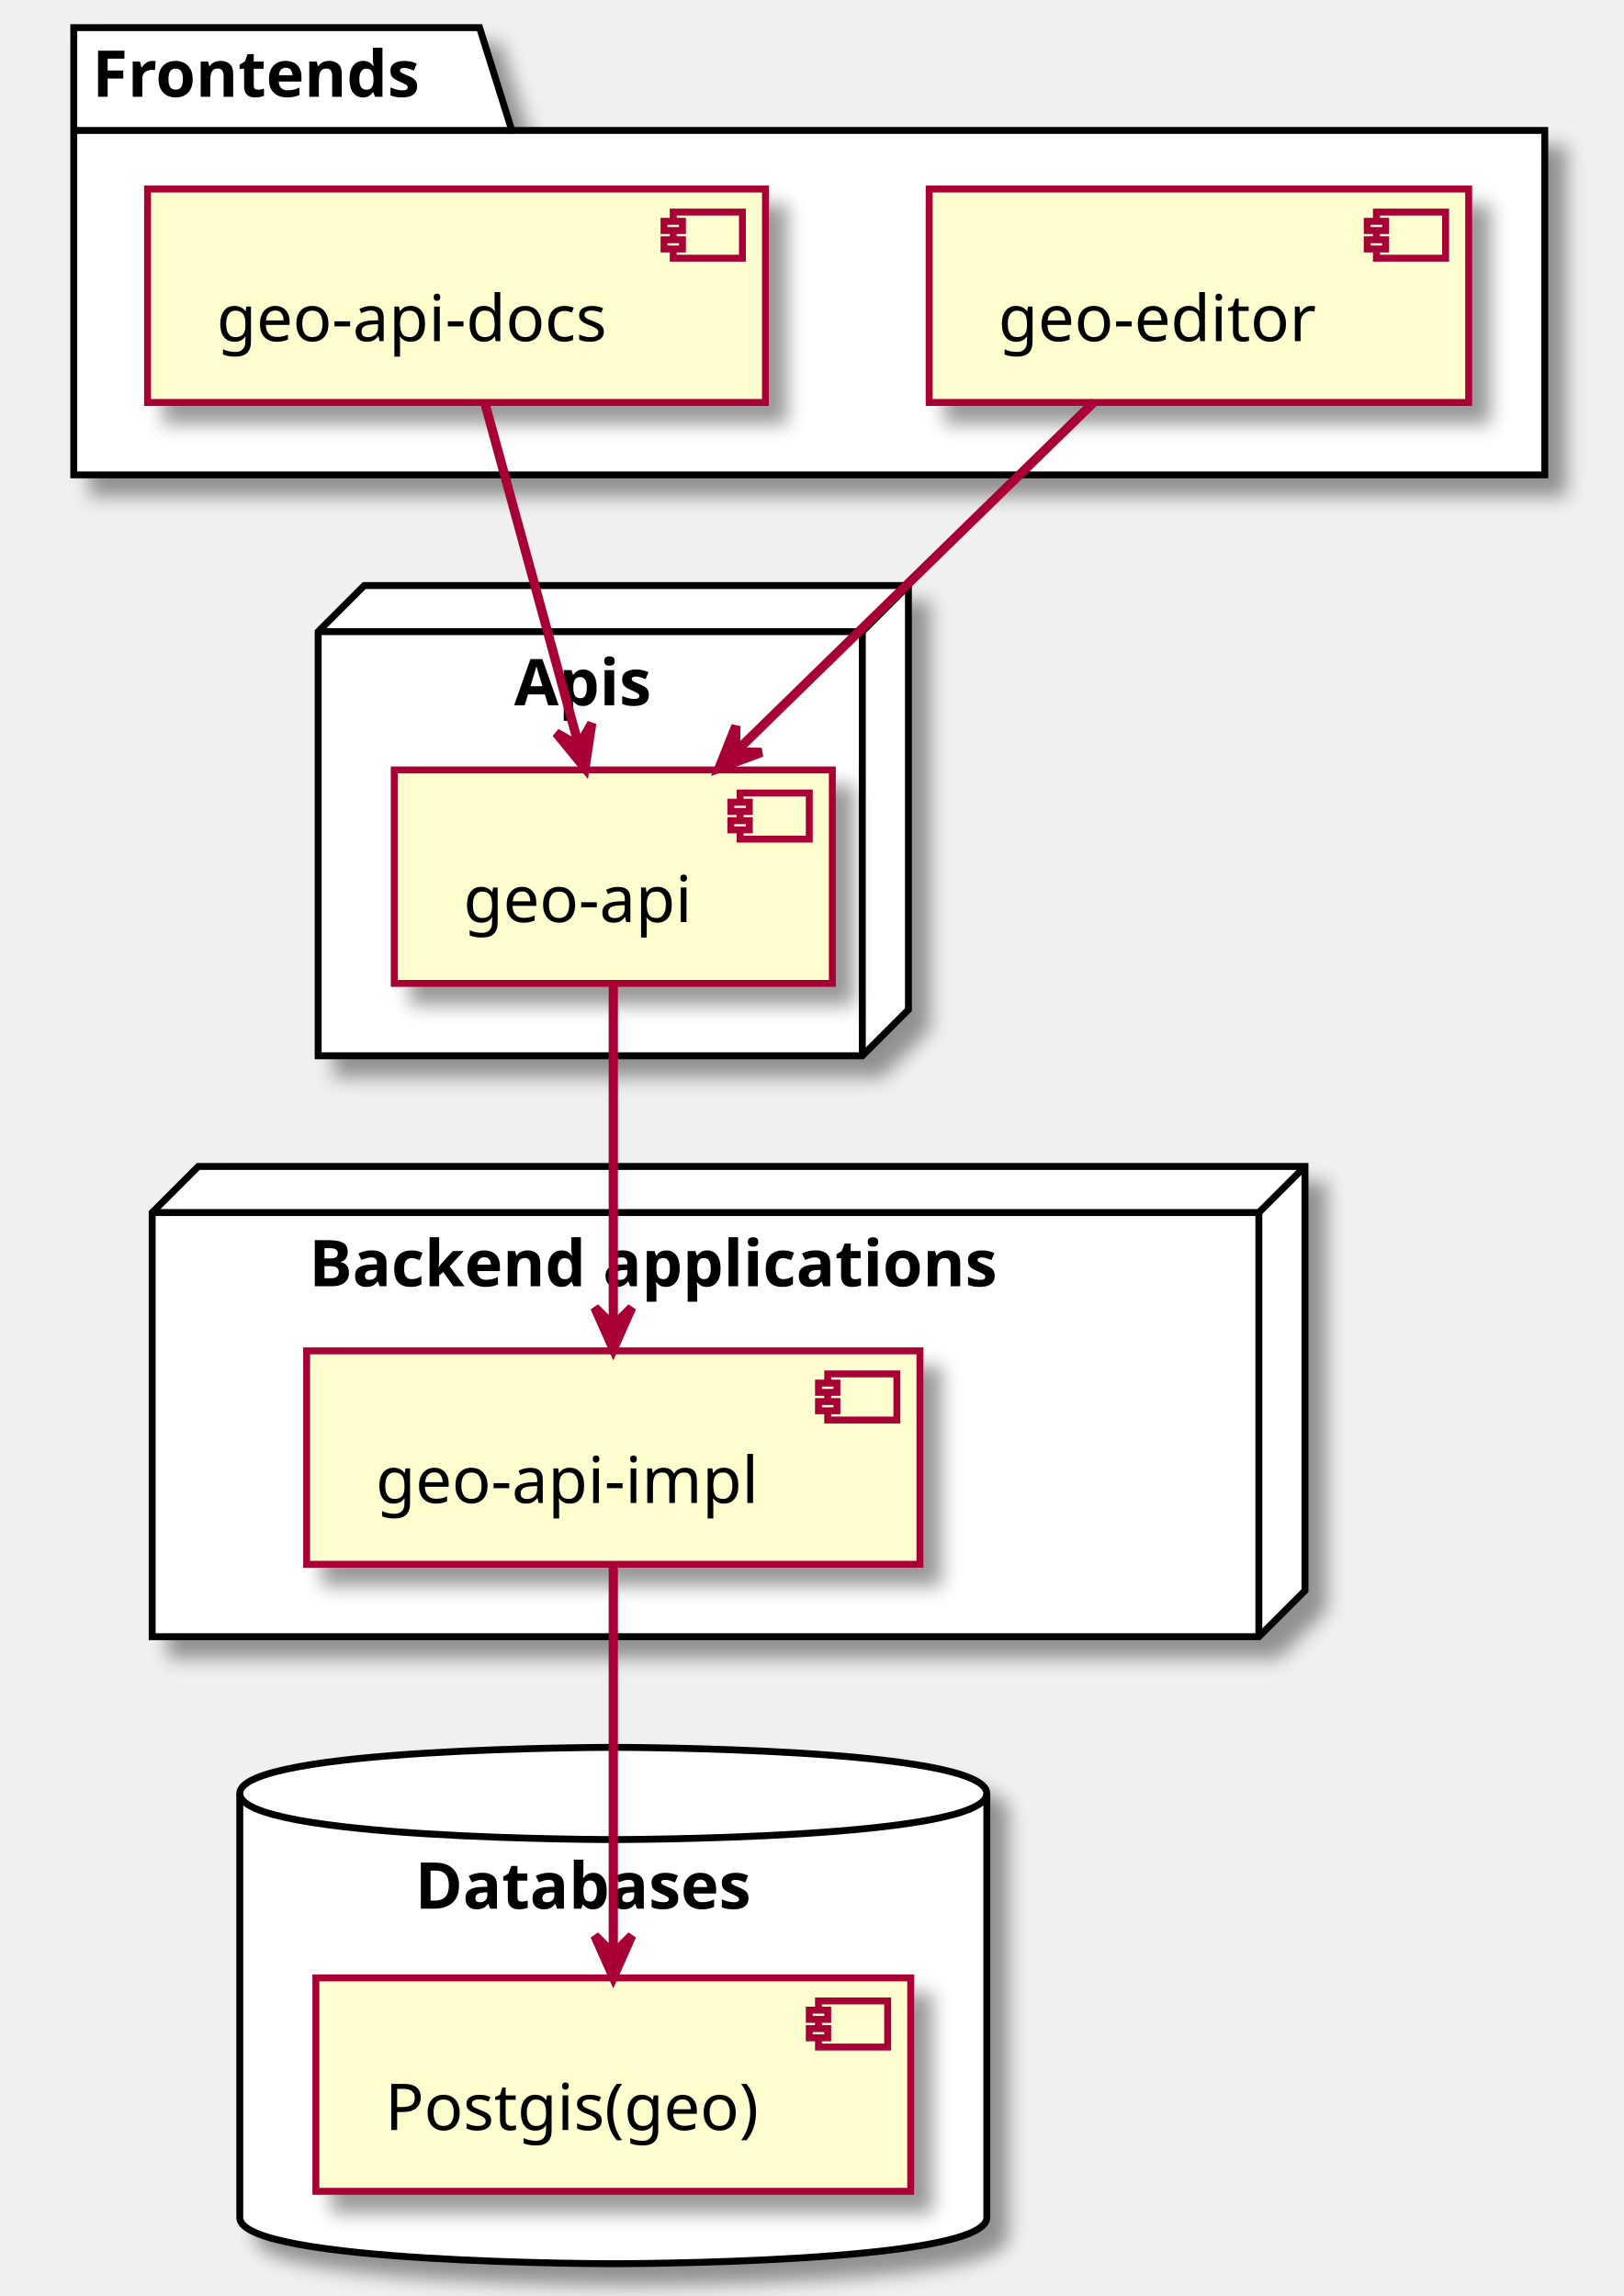
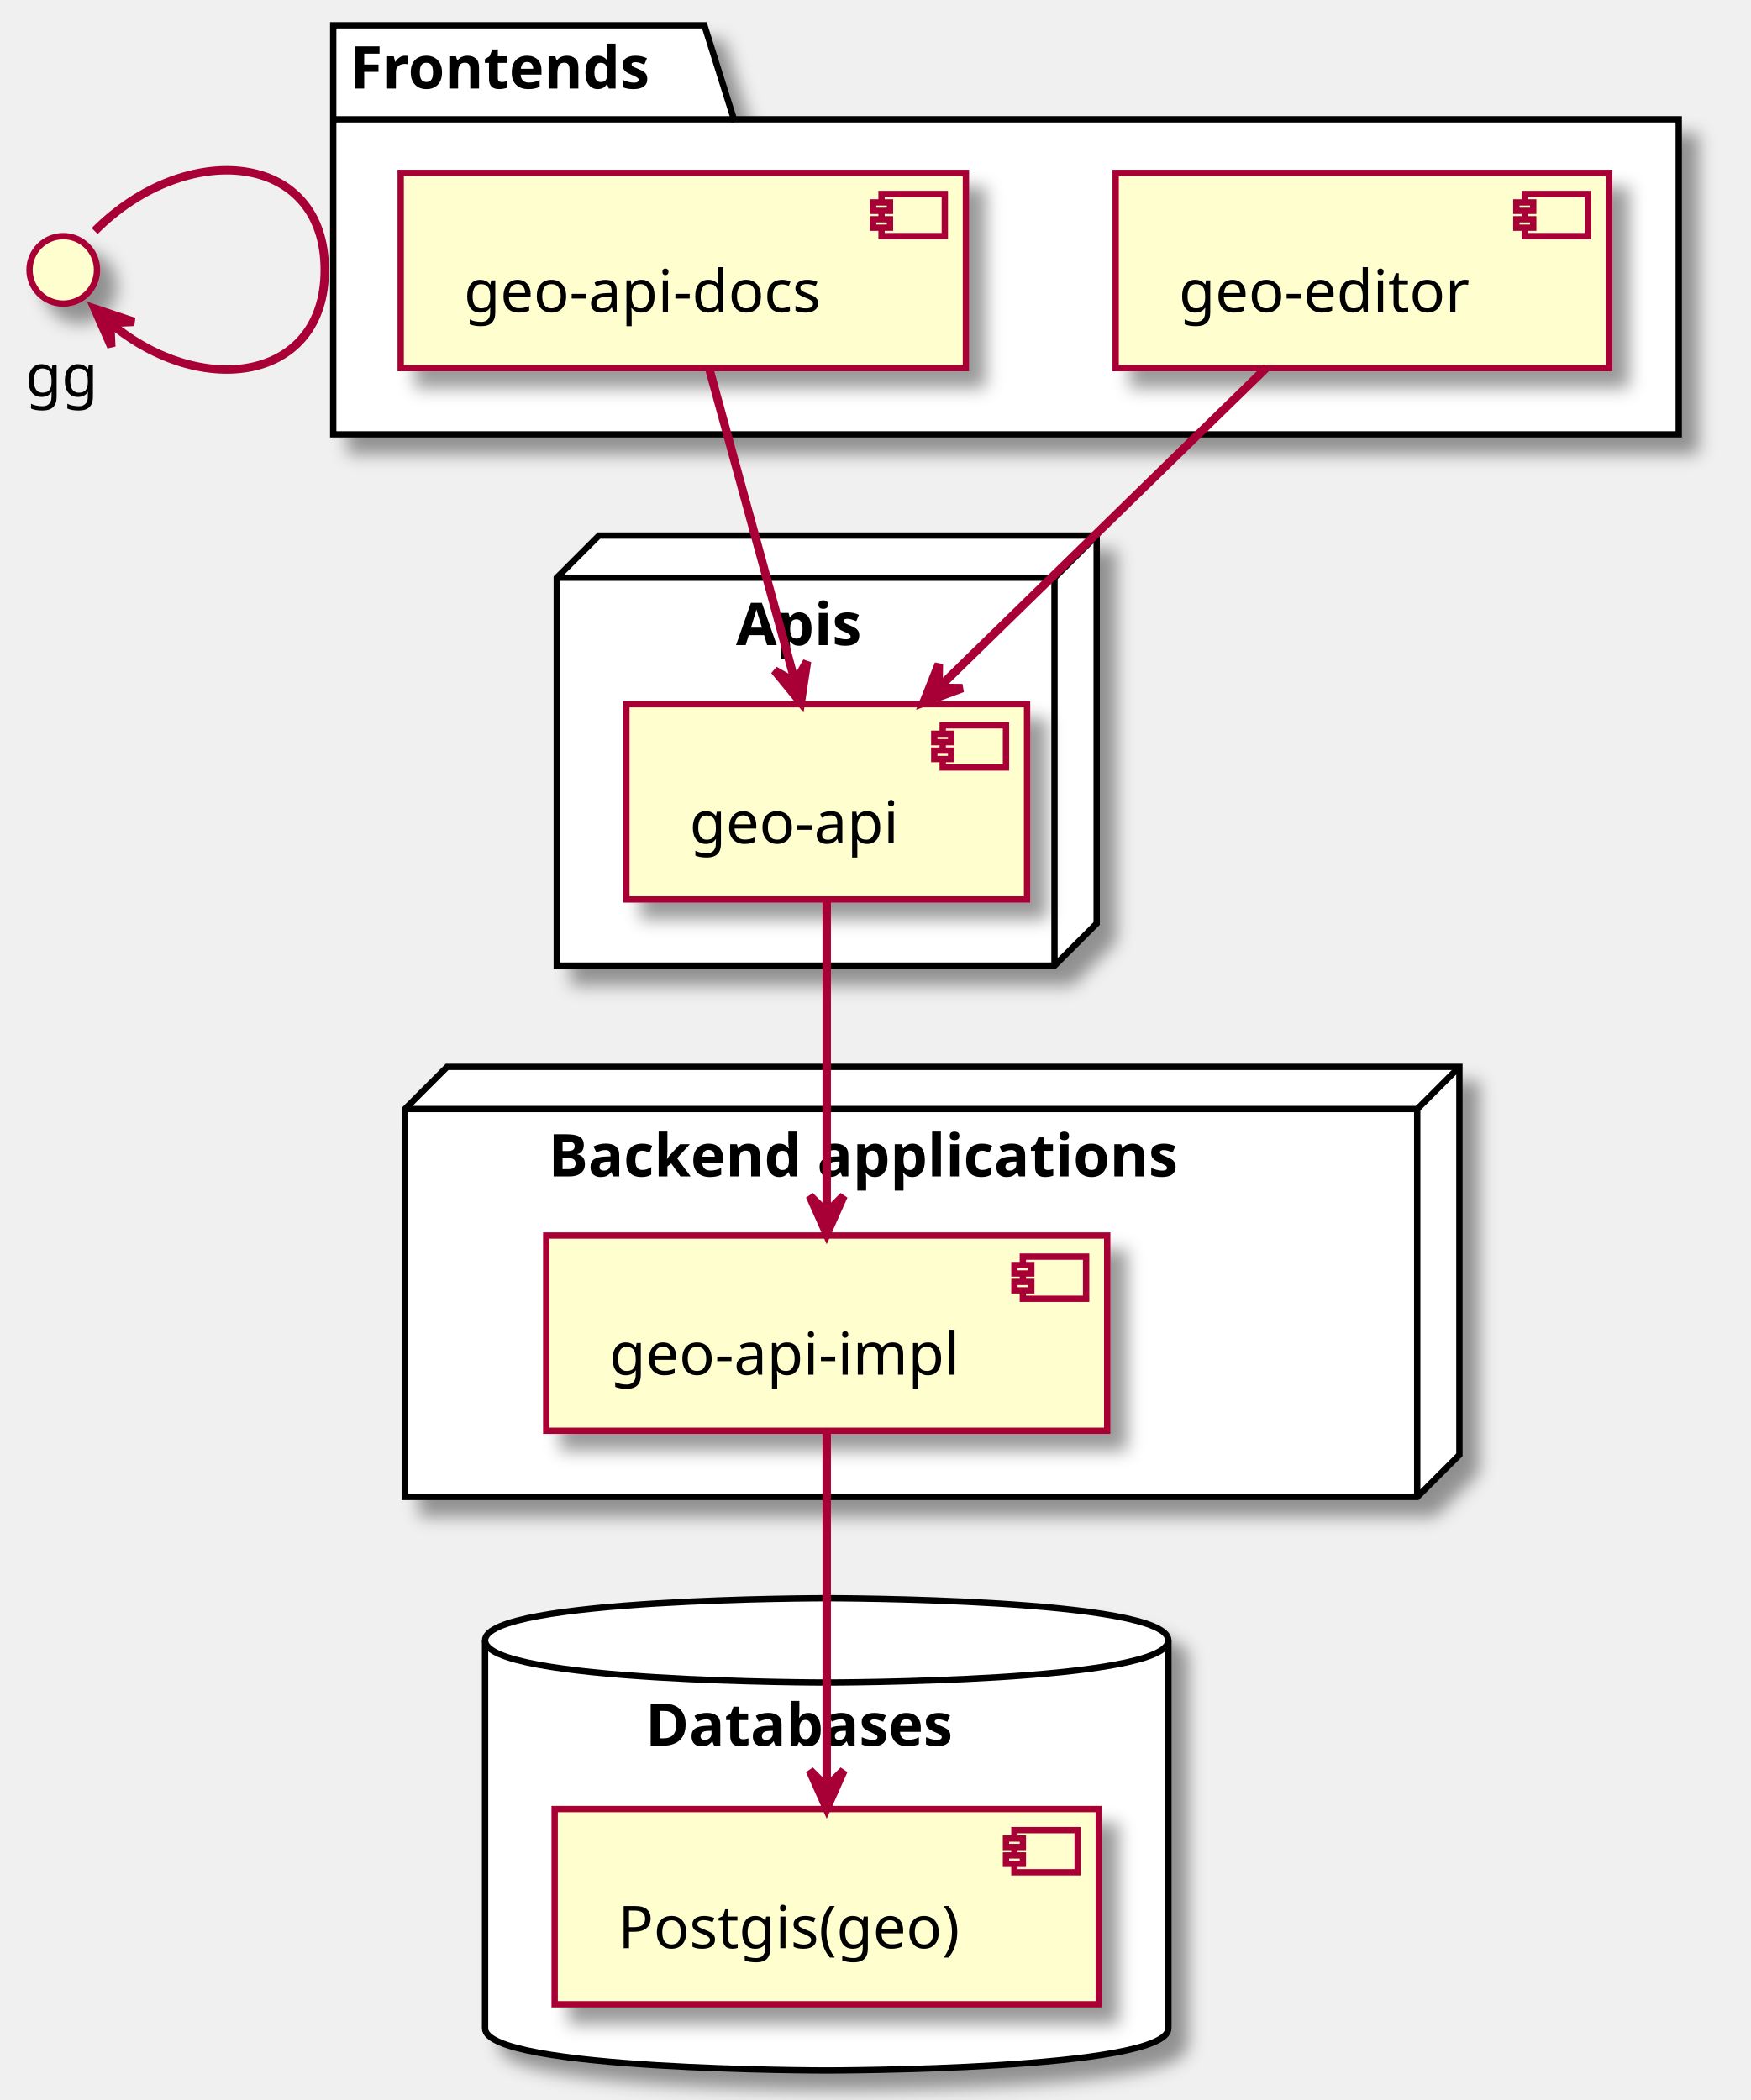
- <svg xmlns="http://www.w3.org/2000/svg" contentScriptType="application/ecmascript" contentStyleType="text/css" height="498px" preserveAspectRatio="none" style="width:352px;height:498px;" version="1.1" viewBox="0 0 352 498" width="352px" zoomAndPan="magnify">
+ <svg xmlns="http://www.w3.org/2000/svg" contentScriptType="application/ecmascript" contentStyleType="text/css" height="498px" preserveAspectRatio="none" style="width:415px;height:498px;" version="1.1" viewBox="0 0 415 498" width="415px" zoomAndPan="magnify">
  <defs>
-     <filter height="300%" id="f1jj9fj0i1s2on" width="300%" x="-1" y="-1">
+     <filter height="300%" id="f1ppqsqglywoie" width="300%" x="-1" y="-1">
      <feGaussianBlur result="blurOut" stdDeviation="2.0" />
      <feColorMatrix in="blurOut" result="blurOut2" type="matrix" values="0 0 0 0 0 0 0 0 0 0 0 0 0 0 0 0 0 0 .4 0" />
      <feOffset dx="4.0" dy="4.0" in="blurOut2" result="blurOut3" />
      <feBlend in="SourceGraphic" in2="blurOut3" mode="normal" />
    </filter>
  </defs>
  <g>
-     <polygon fill="#FFFFFF" filter="url(#f1jj9fj0i1s2on)" points="16,6,104,6,111,28.297,335,28.297,335,103,16,103,16,6" style="stroke: #000000; stroke-width: 1.5;" />
-     <line style="stroke: #000000; stroke-width: 1.5;" x1="16" x2="111" y1="28.297" y2="28.297" />
-     <text fill="#000000" font-family="sans-serif" font-size="14" font-weight="bold" lengthAdjust="spacingAndGlyphs" textLength="82" x="20" y="20.995">Frontends</text>
-     <polygon fill="#FFFFFF" filter="url(#f1jj9fj0i1s2on)" points="69,137,79,127,197,127,197,219,187,229,69,229,69,137" style="stroke: #000000; stroke-width: 1.5;" />
-     <line style="stroke: #000000; stroke-width: 1.5;" x1="187" x2="197" y1="137" y2="127" />
-     <line style="stroke: #000000; stroke-width: 1.5;" x1="69" x2="187" y1="137" y2="137" />
-     <line style="stroke: #000000; stroke-width: 1.5;" x1="187" x2="187" y1="137" y2="229" />
-     <text fill="#000000" font-family="sans-serif" font-size="14" font-weight="bold" lengthAdjust="spacingAndGlyphs" textLength="35" x="111.5" y="152.995">Apis</text>
-     <polygon fill="#FFFFFF" filter="url(#f1jj9fj0i1s2on)" points="33,263,43,253,283,253,283,345,273,355,33,355,33,263" style="stroke: #000000; stroke-width: 1.5;" />
-     <line style="stroke: #000000; stroke-width: 1.5;" x1="273" x2="283" y1="263" y2="253" />
-     <line style="stroke: #000000; stroke-width: 1.5;" x1="33" x2="273" y1="263" y2="263" />
-     <line style="stroke: #000000; stroke-width: 1.5;" x1="273" x2="273" y1="263" y2="355" />
-     <text fill="#000000" font-family="sans-serif" font-size="14" font-weight="bold" lengthAdjust="spacingAndGlyphs" textLength="174" x="67" y="278.995">Backend applications</text>
-     <path d="M52,389 C52,379 133,379 133,379 C133,379 214,379 214,389 L214,481 C214,491 133,491 133,491 C133,491 52,491 52,481 L52,389 " fill="#FFFFFF" filter="url(#f1jj9fj0i1s2on)" style="stroke: #000000; stroke-width: 1.5;" />
-     <path d="M52,389 C52,399 133,399 133,399 C133,399 214,399 214,389 " fill="none" style="stroke: #000000; stroke-width: 1.5;" />
-     <text fill="#000000" font-family="sans-serif" font-size="14" font-weight="bold" lengthAdjust="spacingAndGlyphs" textLength="86" x="90" y="413.995">Databases</text>
-     <rect fill="#FEFECE" filter="url(#f1jj9fj0i1s2on)" height="46.297" style="stroke: #A80036; stroke-width: 1.5;" width="117" x="201.5" y="41" />
-     <rect fill="#FEFECE" height="10" style="stroke: #A80036; stroke-width: 1.5;" width="15" x="298.5" y="46" />
-     <rect fill="#FEFECE" height="2" style="stroke: #A80036; stroke-width: 1.5;" width="4" x="296.5" y="48" />
-     <rect fill="#FEFECE" height="2" style="stroke: #A80036; stroke-width: 1.5;" width="4" x="296.5" y="52" />
-     <text fill="#000000" font-family="sans-serif" font-size="14" lengthAdjust="spacingAndGlyphs" textLength="77" x="216.5" y="73.995">geo-editor</text>
-     <rect fill="#FEFECE" filter="url(#f1jj9fj0i1s2on)" height="46.297" style="stroke: #A80036; stroke-width: 1.5;" width="134" x="32" y="41" />
-     <rect fill="#FEFECE" height="10" style="stroke: #A80036; stroke-width: 1.5;" width="15" x="146" y="46" />
-     <rect fill="#FEFECE" height="2" style="stroke: #A80036; stroke-width: 1.5;" width="4" x="144" y="48" />
-     <rect fill="#FEFECE" height="2" style="stroke: #A80036; stroke-width: 1.5;" width="4" x="144" y="52" />
-     <text fill="#000000" font-family="sans-serif" font-size="14" lengthAdjust="spacingAndGlyphs" textLength="94" x="47" y="73.995">geo-api-docs</text>
-     <rect fill="#FEFECE" filter="url(#f1jj9fj0i1s2on)" height="46.297" style="stroke: #A80036; stroke-width: 1.5;" width="95" x="85.5" y="167" />
-     <rect fill="#FEFECE" height="10" style="stroke: #A80036; stroke-width: 1.5;" width="15" x="160.5" y="172" />
-     <rect fill="#FEFECE" height="2" style="stroke: #A80036; stroke-width: 1.5;" width="4" x="158.5" y="174" />
-     <rect fill="#FEFECE" height="2" style="stroke: #A80036; stroke-width: 1.5;" width="4" x="158.5" y="178" />
-     <text fill="#000000" font-family="sans-serif" font-size="14" lengthAdjust="spacingAndGlyphs" textLength="55" x="100.5" y="199.995">geo-api</text>
-     <rect fill="#FEFECE" filter="url(#f1jj9fj0i1s2on)" height="46.297" style="stroke: #A80036; stroke-width: 1.5;" width="133" x="66.5" y="293" />
-     <rect fill="#FEFECE" height="10" style="stroke: #A80036; stroke-width: 1.5;" width="15" x="179.5" y="298" />
-     <rect fill="#FEFECE" height="2" style="stroke: #A80036; stroke-width: 1.5;" width="4" x="177.5" y="300" />
-     <rect fill="#FEFECE" height="2" style="stroke: #A80036; stroke-width: 1.5;" width="4" x="177.5" y="304" />
-     <text fill="#000000" font-family="sans-serif" font-size="14" lengthAdjust="spacingAndGlyphs" textLength="93" x="81.5" y="325.995">geo-api-impl</text>
-     <rect fill="#FEFECE" filter="url(#f1jj9fj0i1s2on)" height="46.297" style="stroke: #A80036; stroke-width: 1.5;" width="129" x="68.5" y="429" />
-     <rect fill="#FEFECE" height="10" style="stroke: #A80036; stroke-width: 1.5;" width="15" x="177.5" y="434" />
-     <rect fill="#FEFECE" height="2" style="stroke: #A80036; stroke-width: 1.5;" width="4" x="175.5" y="436" />
-     <rect fill="#FEFECE" height="2" style="stroke: #A80036; stroke-width: 1.5;" width="4" x="175.5" y="440" />
-     <text fill="#000000" font-family="sans-serif" font-size="14" lengthAdjust="spacingAndGlyphs" textLength="89" x="83.5" y="461.995">Postgis(geo)</text>
-     <path d="M237.295,87.169 C215.488,108.461 182.549,140.621 159.541,163.086 " fill="none" id="geo-editor-to-geo-api" style="stroke: #A80036; stroke-width: 2.0;" />
-     <polygon fill="#A80036" points="155.937,166.605,165.171,163.179,159.514,163.112,159.582,157.455,155.937,166.605" style="stroke: #A80036; stroke-width: 2.0;" />
-     <path d="M105.079,87.169 C110.797,108.023 119.373,139.302 125.511,161.687 " fill="none" id="geo-api-docs-to-geo-api" style="stroke: #A80036; stroke-width: 2.0;" />
-     <polygon fill="#A80036" points="126.859,166.605,128.335,156.867,125.536,161.783,120.62,158.984,126.859,166.605" style="stroke: #A80036; stroke-width: 2.0;" />
-     <path d="M133,213.169 C133,233.935 133,265.04 133,287.405 " fill="none" id="geo-api-to-geoApp" style="stroke: #A80036; stroke-width: 2.0;" />
-     <polygon fill="#A80036" points="133,292.605,137,283.605,133,287.605,129,283.605,133,292.605" style="stroke: #A80036; stroke-width: 2.0;" />
-     <path d="M133,339.127 C133,362.307 133,398.747 133,423.699 " fill="none" id="geoApp-to-geoDb" style="stroke: #A80036; stroke-width: 2.0;" />
-     <polygon fill="#A80036" points="133,428.84,137,419.84,133,423.84,129,419.84,133,428.84" style="stroke: #A80036; stroke-width: 2.0;" />
+     <polygon fill="#FFFFFF" filter="url(#f1ppqsqglywoie)" points="79,6,167,6,174,28.297,398,28.297,398,103,79,103,79,6" style="stroke: #000000; stroke-width: 1.5;" />
+     <line style="stroke: #000000; stroke-width: 1.5;" x1="79" x2="174" y1="28.297" y2="28.297" />
+     <text fill="#000000" font-family="sans-serif" font-size="14" font-weight="bold" lengthAdjust="spacingAndGlyphs" textLength="82" x="83" y="20.995">Frontends</text>
+     <polygon fill="#FFFFFF" filter="url(#f1ppqsqglywoie)" points="132,137,142,127,260,127,260,219,250,229,132,229,132,137" style="stroke: #000000; stroke-width: 1.5;" />
+     <line style="stroke: #000000; stroke-width: 1.5;" x1="250" x2="260" y1="137" y2="127" />
+     <line style="stroke: #000000; stroke-width: 1.5;" x1="132" x2="250" y1="137" y2="137" />
+     <line style="stroke: #000000; stroke-width: 1.5;" x1="250" x2="250" y1="137" y2="229" />
+     <text fill="#000000" font-family="sans-serif" font-size="14" font-weight="bold" lengthAdjust="spacingAndGlyphs" textLength="35" x="174.5" y="152.995">Apis</text>
+     <polygon fill="#FFFFFF" filter="url(#f1ppqsqglywoie)" points="96,263,106,253,346,253,346,345,336,355,96,355,96,263" style="stroke: #000000; stroke-width: 1.5;" />
+     <line style="stroke: #000000; stroke-width: 1.5;" x1="336" x2="346" y1="263" y2="253" />
+     <line style="stroke: #000000; stroke-width: 1.5;" x1="96" x2="336" y1="263" y2="263" />
+     <line style="stroke: #000000; stroke-width: 1.5;" x1="336" x2="336" y1="263" y2="355" />
+     <text fill="#000000" font-family="sans-serif" font-size="14" font-weight="bold" lengthAdjust="spacingAndGlyphs" textLength="174" x="130" y="278.995">Backend applications</text>
+     <path d="M115,389 C115,379 196,379 196,379 C196,379 277,379 277,389 L277,481 C277,491 196,491 196,491 C196,491 115,491 115,481 L115,389 " fill="#FFFFFF" filter="url(#f1ppqsqglywoie)" style="stroke: #000000; stroke-width: 1.5;" />
+     <path d="M115,389 C115,399 196,399 196,399 C196,399 277,399 277,389 " fill="none" style="stroke: #000000; stroke-width: 1.5;" />
+     <text fill="#000000" font-family="sans-serif" font-size="14" font-weight="bold" lengthAdjust="spacingAndGlyphs" textLength="86" x="153" y="413.995">Databases</text>
+     <rect fill="#FEFECE" filter="url(#f1ppqsqglywoie)" height="46.297" style="stroke: #A80036; stroke-width: 1.5;" width="117" x="264.5" y="41" />
+     <rect fill="#FEFECE" height="10" style="stroke: #A80036; stroke-width: 1.5;" width="15" x="361.5" y="46" />
+     <rect fill="#FEFECE" height="2" style="stroke: #A80036; stroke-width: 1.5;" width="4" x="359.5" y="48" />
+     <rect fill="#FEFECE" height="2" style="stroke: #A80036; stroke-width: 1.5;" width="4" x="359.5" y="52" />
+     <text fill="#000000" font-family="sans-serif" font-size="14" lengthAdjust="spacingAndGlyphs" textLength="77" x="279.5" y="73.995">geo-editor</text>
+     <rect fill="#FEFECE" filter="url(#f1ppqsqglywoie)" height="46.297" style="stroke: #A80036; stroke-width: 1.5;" width="134" x="95" y="41" />
+     <rect fill="#FEFECE" height="10" style="stroke: #A80036; stroke-width: 1.5;" width="15" x="209" y="46" />
+     <rect fill="#FEFECE" height="2" style="stroke: #A80036; stroke-width: 1.5;" width="4" x="207" y="48" />
+     <rect fill="#FEFECE" height="2" style="stroke: #A80036; stroke-width: 1.5;" width="4" x="207" y="52" />
+     <text fill="#000000" font-family="sans-serif" font-size="14" lengthAdjust="spacingAndGlyphs" textLength="94" x="110" y="73.995">geo-api-docs</text>
+     <rect fill="#FEFECE" filter="url(#f1ppqsqglywoie)" height="46.297" style="stroke: #A80036; stroke-width: 1.5;" width="95" x="148.5" y="167" />
+     <rect fill="#FEFECE" height="10" style="stroke: #A80036; stroke-width: 1.5;" width="15" x="223.5" y="172" />
+     <rect fill="#FEFECE" height="2" style="stroke: #A80036; stroke-width: 1.5;" width="4" x="221.5" y="174" />
+     <rect fill="#FEFECE" height="2" style="stroke: #A80036; stroke-width: 1.5;" width="4" x="221.5" y="178" />
+     <text fill="#000000" font-family="sans-serif" font-size="14" lengthAdjust="spacingAndGlyphs" textLength="55" x="163.5" y="199.995">geo-api</text>
+     <rect fill="#FEFECE" filter="url(#f1ppqsqglywoie)" height="46.297" style="stroke: #A80036; stroke-width: 1.5;" width="133" x="129.5" y="293" />
+     <rect fill="#FEFECE" height="10" style="stroke: #A80036; stroke-width: 1.5;" width="15" x="242.5" y="298" />
+     <rect fill="#FEFECE" height="2" style="stroke: #A80036; stroke-width: 1.5;" width="4" x="240.5" y="300" />
+     <rect fill="#FEFECE" height="2" style="stroke: #A80036; stroke-width: 1.5;" width="4" x="240.5" y="304" />
+     <text fill="#000000" font-family="sans-serif" font-size="14" lengthAdjust="spacingAndGlyphs" textLength="93" x="144.5" y="325.995">geo-api-impl</text>
+     <rect fill="#FEFECE" filter="url(#f1ppqsqglywoie)" height="46.297" style="stroke: #A80036; stroke-width: 1.5;" width="129" x="131.5" y="429" />
+     <rect fill="#FEFECE" height="10" style="stroke: #A80036; stroke-width: 1.5;" width="15" x="240.5" y="434" />
+     <rect fill="#FEFECE" height="2" style="stroke: #A80036; stroke-width: 1.5;" width="4" x="238.5" y="436" />
+     <rect fill="#FEFECE" height="2" style="stroke: #A80036; stroke-width: 1.5;" width="4" x="238.5" y="440" />
+     <text fill="#000000" font-family="sans-serif" font-size="14" lengthAdjust="spacingAndGlyphs" textLength="89" x="146.5" y="461.995">Postgis(geo)</text>
+     <ellipse cx="15" cy="64" fill="#FEFECE" filter="url(#f1ppqsqglywoie)" rx="8" ry="8" style="stroke: #A80036; stroke-width: 1.5;" />
+     <text fill="#000000" font-family="sans-serif" font-size="14" lengthAdjust="spacingAndGlyphs" textLength="18" x="6" y="93.995">gg</text>
+     <path d="M300.295,87.169 C278.488,108.461 245.549,140.621 222.541,163.086 " fill="none" id="geo-editor-to-geo-api" style="stroke: #A80036; stroke-width: 2.0;" />
+     <polygon fill="#A80036" points="218.937,166.605,228.171,163.179,222.514,163.112,222.582,157.455,218.937,166.605" style="stroke: #A80036; stroke-width: 2.0;" />
+     <path d="M168.079,87.169 C173.797,108.023 182.373,139.302 188.511,161.687 " fill="none" id="geo-api-docs-to-geo-api" style="stroke: #A80036; stroke-width: 2.0;" />
+     <polygon fill="#A80036" points="189.859,166.605,191.335,156.867,188.536,161.783,183.62,158.984,189.859,166.605" style="stroke: #A80036; stroke-width: 2.0;" />
+     <path d="M196,213.169 C196,233.935 196,265.04 196,287.405 " fill="none" id="geo-api-to-geoApp" style="stroke: #A80036; stroke-width: 2.0;" />
+     <polygon fill="#A80036" points="196,292.605,200,283.605,196,287.605,192,283.605,196,292.605" style="stroke: #A80036; stroke-width: 2.0;" />
+     <path d="M196,339.127 C196,362.307 196,398.747 196,423.699 " fill="none" id="geoApp-to-geoDb" style="stroke: #A80036; stroke-width: 2.0;" />
+     <polygon fill="#A80036" points="196,428.84,200,419.84,196,423.84,192,419.84,196,428.84" style="stroke: #A80036; stroke-width: 2.0;" />
+     <path d="M22.442,54.795 C44.214,32.877 77,35.945 77,64 C77,90.411 47.943,94.678 26.374,76.801 " fill="none" id="gg-to-gg" style="stroke: #A80036; stroke-width: 2.0;" />
+     <polygon fill="#A80036" points="22.442,73.205,26.384,82.23,26.132,76.579,31.783,76.327,22.442,73.205" style="stroke: #A80036; stroke-width: 2.0;" />
  </g>
</svg>
